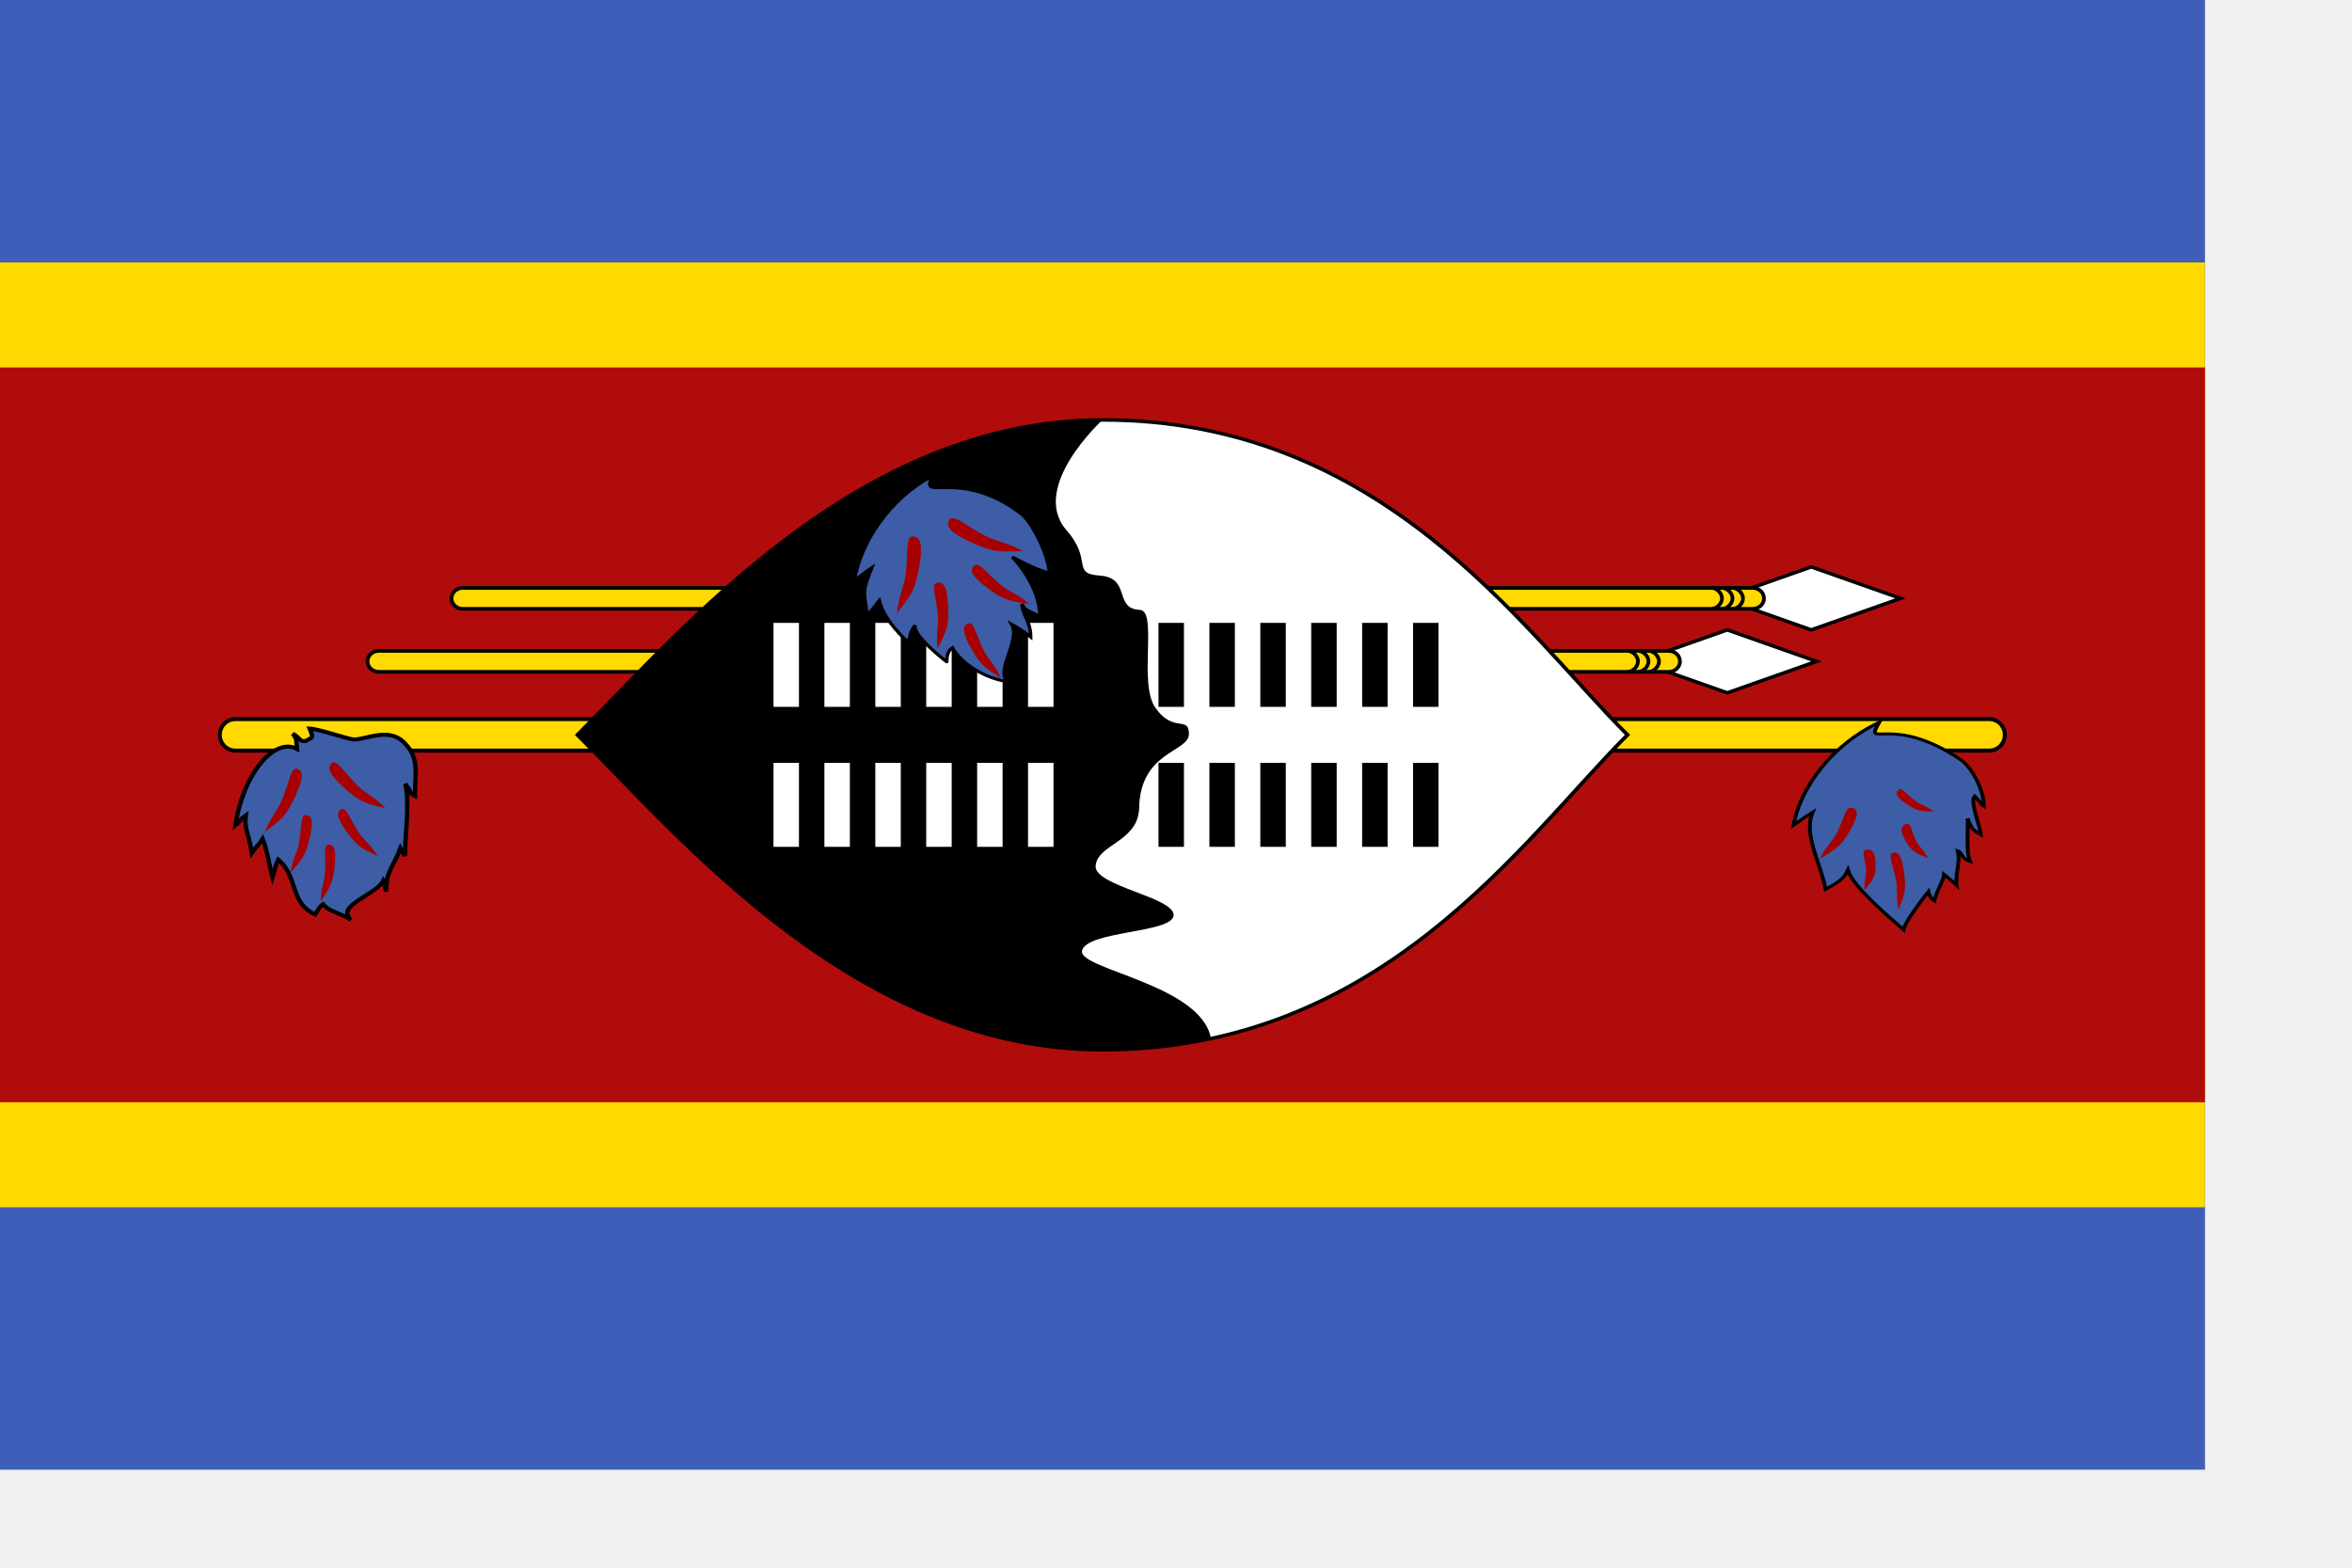
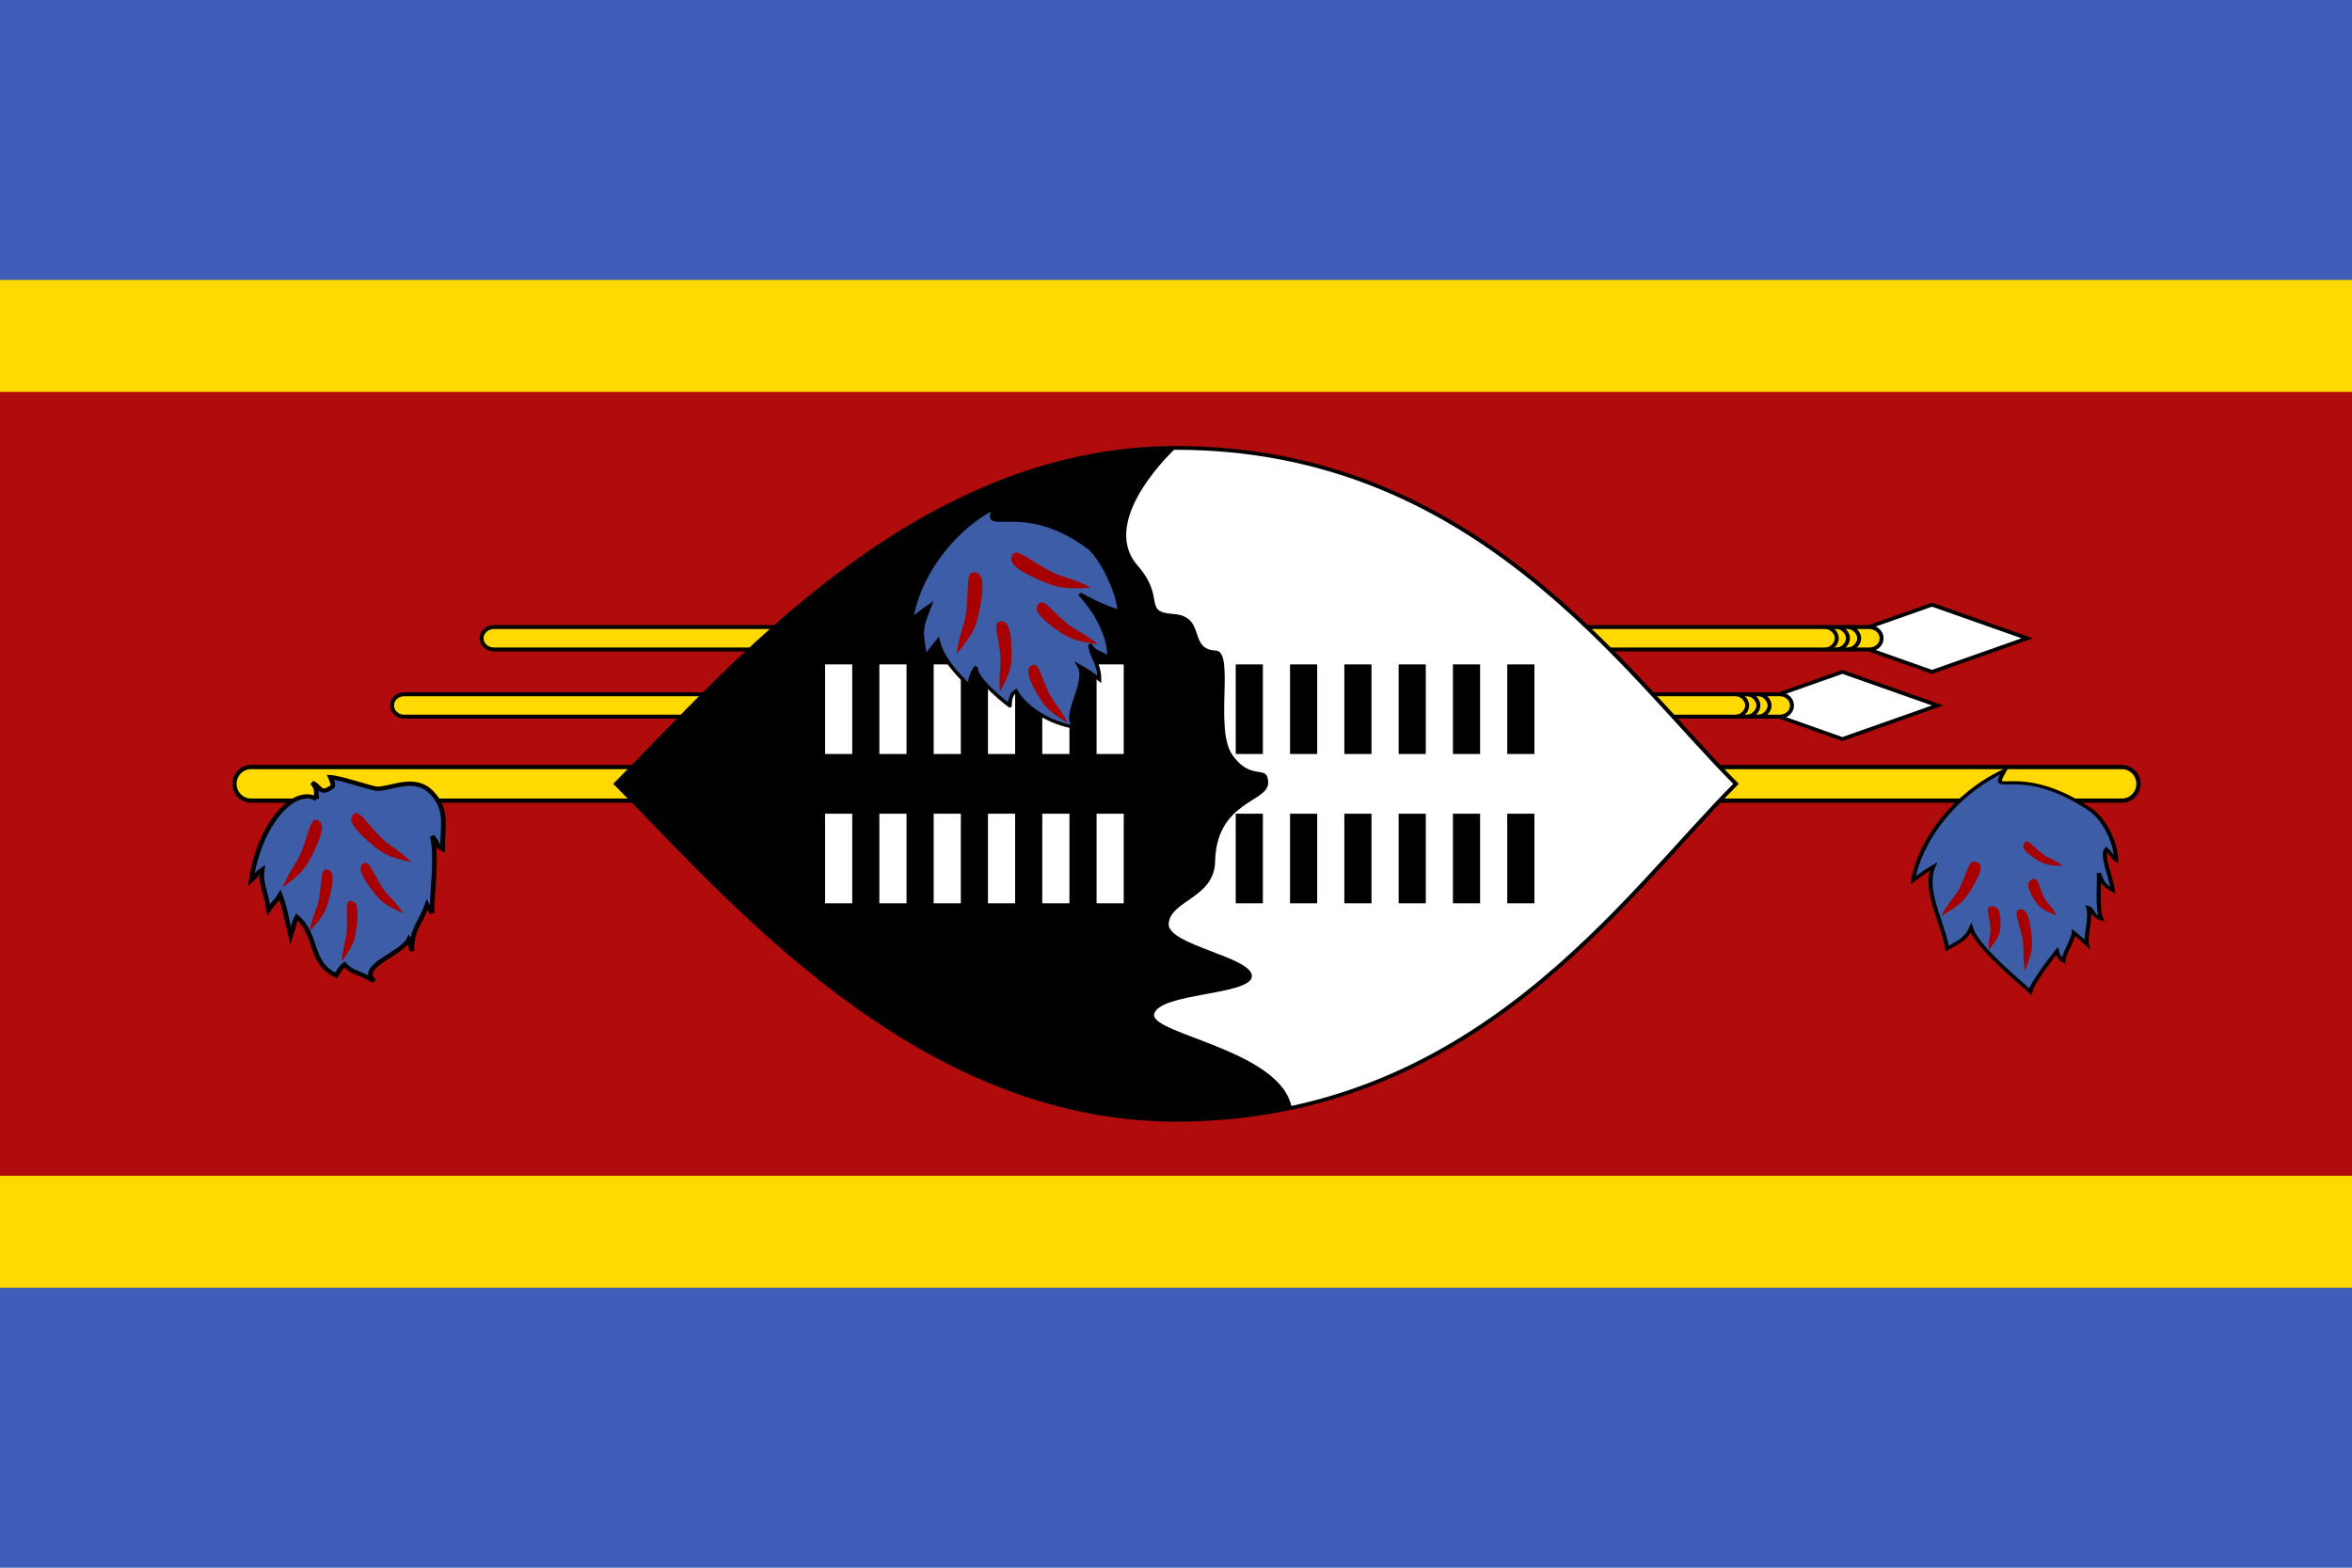
- <svg xmlns="http://www.w3.org/2000/svg" height="140mm" id="svg548" width="210mm">
+ <svg xmlns="http://www.w3.org/2000/svg" height="131.25mm" id="svg548" width="196.875mm" version="1.1">
  <defs id="defs550" />
-   <rect height="496.063" id="rect585" style="font-size:12;fill:#3e5eb9;fill-rule:evenodd;stroke-width:1pt;stroke:none;stroke-opacity:1;fill-opacity:1;" width="744.094" x="0" y="-0" />
-   <rect height="318.898" id="rect966" style="font-size:12;fill:#ffd900;fill-rule:evenodd;stroke-width:1pt;stroke:none;stroke-opacity:1;fill-opacity:1;" width="744.094" x="0" y="88.583" />
-   <rect height="248.032" id="rect967" style="font-size:12;fill:#b10c0c;fill-rule:evenodd;stroke-width:1pt;stroke:none;stroke-opacity:1;fill-opacity:1;" width="744.094" x="0" y="124.016" />
-   <rect height="10.63" id="rect969" rx="5.238" ry="5.315" style="font-size:12;fill:#ffd900;fill-rule:evenodd;stroke:#000000;stroke-width:1.339;" width="602.362" x="74.178" y="242.717" />
-   <g id="g978" transform="translate(-609.4489,-24.80314)">
-     <path d="M -106.299 265.748 L -194.882 301.181 L -106.299 336.614 L -17.716 301.181 L -106.299 265.748 z " id="path971" style="font-size:12;fill:#ffffff;fill-rule:evenodd;stroke-width:3.914;stroke:#000000;stroke-opacity:1;fill-opacity:1;stroke-dasharray:none;" transform="matrix(0.340001,0,0,0.300002,1256.811,136.4168)" />
-     <rect height="7.087" id="rect968" rx="3.851" ry="3.543" style="font-size:12;fill:#ffd900;fill-rule:evenodd;stroke:#000000;stroke-width:1.25;stroke-dasharray:none;" width="442.913" x="761.811" y="223.228" />
-     <path d="M 1224.44 279.921 C 1220.9 279.921 1217.35 276.377 1217.35 272.834 C 1217.35 269.291 1220.9 265.747 1224.44 265.747 " id="path975" style="font-size:12;fill:none;fill-rule:evenodd;stroke-width:2.5;stroke:#000000;stroke-opacity:1;stroke-dasharray:none;" transform="matrix(-0.500011,0,0,0.500001,1806.328,90.35433)" />
-     <path d="M 1224.44 279.921 C 1220.9 279.921 1217.35 276.377 1217.35 272.834 C 1217.35 269.291 1220.9 265.747 1224.44 265.747 " id="path976" style="font-size:12;fill:none;fill-rule:evenodd;stroke-width:2.5;stroke:#000000;stroke-opacity:1;stroke-dasharray:none;" transform="matrix(-0.500011,0,0,0.500001,1802.785,90.35418)" />
-     <path d="M 1224.44 279.921 C 1220.9 279.921 1217.35 276.377 1217.35 272.834 C 1217.35 269.291 1220.9 265.747 1224.44 265.747 " id="path977" style="font-size:12;fill:none;fill-rule:evenodd;stroke-width:2.5;stroke:#000000;stroke-opacity:1;stroke-dasharray:none;" transform="matrix(-0.500011,0,0,0.500001,1799.241,90.3546)" />
+   <rect height="496.063" id="rect585" style="font-size:12px;fill:#3e5eb9;fill-opacity:1;fill-rule:evenodd;stroke:none;stroke-width:1pt;stroke-opacity:1" width="744.094" x="0" y="0" />
+   <rect height="318.898" id="rect966" style="font-size:12px;fill:#ffd900;fill-opacity:1;fill-rule:evenodd;stroke:none;stroke-width:1pt;stroke-opacity:1" width="744.094" x="0" y="88.583" />
+   <rect height="248.032" id="rect967" style="font-size:12px;fill:#b10c0c;fill-opacity:1;fill-rule:evenodd;stroke:none;stroke-width:1pt;stroke-opacity:1" width="744.094" x="0" y="124.016" />
+   <rect height="10.63" id="rect969" rx="5.238" ry="5.315" style="font-size:12px;fill:#ffd900;fill-rule:evenodd;stroke:#000000;stroke-width:1.339" width="602.362" x="74.178" y="242.717" />
+   <g id="g978" transform="translate(-609.4489,-24.80302)">
+     <path d="m -106.299,265.748 -88.583,35.433 88.583,35.433 88.582,-35.433 z" id="path971" style="font-size:12px;fill:#ffffff;fill-opacity:1;fill-rule:evenodd;stroke:#000000;stroke-width:3.914;stroke-dasharray:none;stroke-opacity:1" transform="matrix(0.340001,0,0,0.300002,1256.811,136.4168)" />
+     <rect height="7.087" id="rect968" rx="3.851" ry="3.543" style="font-size:12px;fill:#ffd900;fill-rule:evenodd;stroke:#000000;stroke-width:1.25;stroke-dasharray:none" width="442.913" x="761.811" y="223.228" />
+     <path d="m 1224.44,279.921 c -3.54,0 -7.09,-3.544 -7.09,-7.087 0,-3.543 3.55,-7.087 7.09,-7.087" id="path975" style="font-size:12px;fill:none;fill-rule:evenodd;stroke:#000000;stroke-width:2.5;stroke-dasharray:none;stroke-opacity:1" transform="matrix(-0.500011,0,0,0.500001,1806.328,90.35433)" />
+     <path d="m 1224.44,279.921 c -3.54,0 -7.09,-3.544 -7.09,-7.087 0,-3.543 3.55,-7.087 7.09,-7.087" id="path976" style="font-size:12px;fill:none;fill-rule:evenodd;stroke:#000000;stroke-width:2.5;stroke-dasharray:none;stroke-opacity:1" transform="matrix(-0.500011,0,0,0.500001,1802.785,90.35418)" />
+     <path d="m 1224.44,279.921 c -3.54,0 -7.09,-3.544 -7.09,-7.087 0,-3.543 3.55,-7.087 7.09,-7.087" id="path977" style="font-size:12px;fill:none;fill-rule:evenodd;stroke:#000000;stroke-width:2.5;stroke-dasharray:none;stroke-opacity:1" transform="matrix(-0.500011,0,0,0.500001,1799.241,90.3546)" />
  </g>
-   <g id="g984" transform="translate(-637.7953,-3.543411)">
-     <path d="M -106.299 265.748 L -194.882 301.181 L -106.299 336.614 L -17.716 301.181 L -106.299 265.748 z " id="path985" style="font-size:12;fill:#ffffff;fill-rule:evenodd;stroke-width:3.914;stroke:#000000;stroke-opacity:1;fill-opacity:1;stroke-dasharray:none;" transform="matrix(0.340001,0,0,0.300002,1256.811,136.4168)" />
-     <rect height="7.087" id="rect986" rx="3.851" ry="3.543" style="font-size:12;fill:#ffd900;fill-rule:evenodd;stroke:#000000;stroke-width:1.25;stroke-dasharray:none;" width="442.913" x="761.811" y="223.228" />
-     <path d="M 1224.44 279.921 C 1220.9 279.921 1217.35 276.377 1217.35 272.834 C 1217.35 269.291 1220.9 265.747 1224.44 265.747 " id="path987" style="font-size:12;fill:none;fill-rule:evenodd;stroke-width:2.5;stroke:#000000;stroke-opacity:1;stroke-dasharray:none;" transform="matrix(-0.500011,0,0,0.500001,1806.328,90.35433)" />
-     <path d="M 1224.44 279.921 C 1220.9 279.921 1217.35 276.377 1217.35 272.834 C 1217.35 269.291 1220.9 265.747 1224.44 265.747 " id="path988" style="font-size:12;fill:none;fill-rule:evenodd;stroke-width:2.5;stroke:#000000;stroke-opacity:1;stroke-dasharray:none;" transform="matrix(-0.500011,0,0,0.500001,1802.785,90.35418)" />
-     <path d="M 1224.44 279.921 C 1220.9 279.921 1217.35 276.377 1217.35 272.834 C 1217.35 269.291 1220.9 265.747 1224.44 265.747 " id="path989" style="font-size:12;fill:none;fill-rule:evenodd;stroke-width:2.5;stroke:#000000;stroke-opacity:1;stroke-dasharray:none;" transform="matrix(-0.500011,0,0,0.500001,1799.241,90.3546)" />
+   <g id="g984" transform="translate(-637.7953,-3.543288)">
+     <path d="m -106.299,265.748 -88.583,35.433 88.583,35.433 88.582,-35.433 z" id="path985" style="font-size:12px;fill:#ffffff;fill-opacity:1;fill-rule:evenodd;stroke:#000000;stroke-width:3.914;stroke-dasharray:none;stroke-opacity:1" transform="matrix(0.340001,0,0,0.300002,1256.811,136.4168)" />
+     <rect height="7.087" id="rect986" rx="3.851" ry="3.543" style="font-size:12px;fill:#ffd900;fill-rule:evenodd;stroke:#000000;stroke-width:1.25;stroke-dasharray:none" width="442.913" x="761.811" y="223.228" />
+     <path d="m 1224.44,279.921 c -3.54,0 -7.09,-3.544 -7.09,-7.087 0,-3.543 3.55,-7.087 7.09,-7.087" id="path987" style="font-size:12px;fill:none;fill-rule:evenodd;stroke:#000000;stroke-width:2.5;stroke-dasharray:none;stroke-opacity:1" transform="matrix(-0.500011,0,0,0.500001,1806.328,90.35433)" />
+     <path d="m 1224.44,279.921 c -3.54,0 -7.09,-3.544 -7.09,-7.087 0,-3.543 3.55,-7.087 7.09,-7.087" id="path988" style="font-size:12px;fill:none;fill-rule:evenodd;stroke:#000000;stroke-width:2.5;stroke-dasharray:none;stroke-opacity:1" transform="matrix(-0.500011,0,0,0.500001,1802.785,90.35418)" />
+     <path d="m 1224.44,279.921 c -3.54,0 -7.09,-3.544 -7.09,-7.087 0,-3.543 3.55,-7.087 7.09,-7.087" id="path989" style="font-size:12px;fill:none;fill-rule:evenodd;stroke:#000000;stroke-width:2.5;stroke-dasharray:none;stroke-opacity:1" transform="matrix(-0.500011,0,0,0.500001,1799.241,90.3546)" />
  </g>
-   <g id="g943" transform="matrix(0.468013,0,0,0.470093,345.6805,251.5207)">
-     <path d="M 338.066 -0.416 C 332.495 12.025 342.341 -4.554 366.365 16.274 C 370.817 20.144 374.707 30.364 374.707 37.451 C 373.577 36.476 372.738 34.307 371.493 32.899 C 369.75 35.151 373.157 45.475 373.655 50.356 C 369.899 47.645 370.261 46.362 369.013 43.032 C 369.262 47.058 368.368 58.148 369.862 62.418 C 366.902 61.329 367.098 58.255 365.552 57.638 C 366.604 62.472 364.636 67.732 365.158 73.166 C 363.428 70.958 361.585 69.228 360.782 68.337 C 360.647 70.925 357.455 77.725 357.382 80.172 C 355.914 79.028 355.516 77.245 355.271 76.045 C 353.447 79.001 346.963 89.917 346.547 93.247 C 341.551 87.558 328.754 73.702 327.088 66.348 C 325.615 70.523 323.484 71.931 319.271 74.98 C 317.606 63.324 311.38 50.224 314.71 40.233 C 312.351 42.037 310.408 43.841 308.05 46.061 C 310.284 29.181 321.678 9.387 338.066 -0.416 z " id="path925" style="fill:#3d5da7;fill-rule:evenodd;stroke:black;stroke-opacity:1;stroke-width:1pt;stroke-linejoin:miter;stroke-linecap:butt;fill-opacity:1;" transform="matrix(2.058631,0,0,1.589422,-79.54089,-15.73869)" />
-     <path d="M 273.498 33.156 C 253.933 33.819 246.343 31.491 233.743 31.907 C 211.58 32.616 195.653 36.316 195.653 31.491 C 195.653 26.665 203.659 24.414 225.834 24.414 C 248.008 24.414 253.516 25.833 273.498 33.156 z " id="path938" style="font-size:12;fill:#a70000;fill-rule:evenodd;stroke-width:1pt;fill-opacity:1;" transform="matrix(-0.276657,0.475558,-0.981454,-0.259237,681.8329,-39.92822)" />
-     <path d="M 273.498 33.156 C 253.933 33.819 246.343 31.491 233.743 31.907 C 211.58 32.616 195.653 36.316 195.653 31.491 C 195.653 26.665 203.659 24.414 225.834 24.414 C 248.008 24.414 253.516 25.833 273.498 33.156 z " id="path939" style="font-size:12;fill:#a70000;fill-rule:evenodd;stroke-width:1pt;fill-opacity:1;" transform="matrix(5.951380e-4,0.371544,-0.904786,8.268648e-2,635.6661,-0.247017)" />
-     <path d="M 273.498 33.156 C 253.933 33.819 246.343 31.491 233.743 31.907 C 211.58 32.616 195.653 36.316 195.653 31.491 C 195.653 26.665 203.659 24.414 225.834 24.414 C 248.008 24.414 253.516 25.833 273.498 33.156 z " id="path940" style="font-size:12;fill:#a70000;fill-rule:evenodd;stroke-width:1pt;fill-opacity:1;" transform="matrix(6.912644e-2,0.522143,-0.838604,0.216493,639.1691,-31.72491)" />
-     <path d="M 273.498 33.156 C 253.933 33.819 246.343 31.491 233.743 31.907 C 211.58 32.616 195.653 36.316 195.653 31.491 C 195.653 26.665 203.659 24.414 225.834 24.414 C 248.008 24.414 253.516 25.833 273.498 33.156 z " id="path941" style="font-size:12;fill:#a70000;fill-rule:evenodd;stroke-width:1pt;fill-opacity:1;" transform="matrix(0.320317,0.211522,0.45182,-0.559948,553.0942,8.394493)" />
-     <path d="M 273.498 33.156 C 253.933 33.819 246.343 31.491 233.743 31.907 C 211.58 32.616 195.653 36.316 195.653 31.491 C 195.653 26.665 203.659 24.414 225.834 24.414 C 248.008 24.414 253.516 25.833 273.498 33.156 z " id="path942" style="font-size:12;fill:#a70000;fill-rule:evenodd;stroke-width:1pt;fill-opacity:1;" transform="matrix(0.188149,0.320913,0.808386,-0.337905,573.209,4.559387)" />
+   <g id="g943" transform="matrix(0.468013,0,0,0.470093,345.6805,251.5208)">
+     <path d="m 338.066,-0.416 c -5.571,12.442 4.275,-4.138 28.299,16.691 4.452,3.87 8.342,14.09 8.342,21.177 -1.13,-0.975 -1.969,-3.144 -3.214,-4.552 -1.743,2.253 1.664,12.577 2.162,17.457 -3.756,-2.711 -3.394,-3.994 -4.642,-7.324 0.249,4.026 -0.645,15.116 0.849,19.386 -2.96,-1.09 -2.764,-4.163 -4.31,-4.78 1.052,4.834 -0.916,10.094 -0.394,15.528 -1.73,-2.208 -3.573,-3.938 -4.376,-4.829 -0.135,2.588 -3.327,9.388 -3.4,11.835 -1.468,-1.144 -1.866,-2.926 -2.111,-4.127 -1.824,2.955 -8.308,13.872 -8.724,17.202 -4.996,-5.689 -17.793,-19.545 -19.459,-26.899 -1.473,4.175 -3.604,5.583 -7.817,8.632 -1.665,-11.656 -7.891,-24.756 -4.561,-34.747 -2.359,1.804 -4.302,3.608 -6.66,5.828 2.234,-16.88 13.628,-36.674 30.016,-46.477 z" id="path925" style="fill:#3d5da7;fill-opacity:1;fill-rule:evenodd;stroke:#000000;stroke-width:1pt;stroke-linecap:butt;stroke-linejoin:miter;stroke-opacity:1" transform="matrix(2.058631,0,0,1.589422,-79.54089,-15.73869)" />
+     <path d="m 273.498,33.156 c -19.565,0.663 -27.155,-1.665 -39.755,-1.249 -22.163,0.709 -38.09,4.409 -38.09,-0.416 0,-4.826 8.006,-7.077 30.181,-7.077 22.174,0 27.682,1.419 47.664,8.742 z" id="path938" style="font-size:12px;fill:#a70000;fill-opacity:1;fill-rule:evenodd;stroke-width:1pt" transform="matrix(-0.276657,0.475558,-0.981454,-0.259237,681.8329,-39.92822)" />
+     <path d="m 273.498,33.156 c -19.565,0.663 -27.155,-1.665 -39.755,-1.249 -22.163,0.709 -38.09,4.409 -38.09,-0.416 0,-4.826 8.006,-7.077 30.181,-7.077 22.174,0 27.682,1.419 47.664,8.742 z" id="path939" style="font-size:12px;fill:#a70000;fill-opacity:1;fill-rule:evenodd;stroke-width:1pt" transform="matrix(5.95138e-4,0.371544,-0.904786,0.08268648,635.6661,-0.247017)" />
+     <path d="m 273.498,33.156 c -19.565,0.663 -27.155,-1.665 -39.755,-1.249 -22.163,0.709 -38.09,4.409 -38.09,-0.416 0,-4.826 8.006,-7.077 30.181,-7.077 22.174,0 27.682,1.419 47.664,8.742 z" id="path940" style="font-size:12px;fill:#a70000;fill-opacity:1;fill-rule:evenodd;stroke-width:1pt" transform="matrix(0.06912644,0.522143,-0.838604,0.216493,639.1691,-31.72491)" />
+     <path d="m 273.498,33.156 c -19.565,0.663 -27.155,-1.665 -39.755,-1.249 -22.163,0.709 -38.09,4.409 -38.09,-0.416 0,-4.826 8.006,-7.077 30.181,-7.077 22.174,0 27.682,1.419 47.664,8.742 z" id="path941" style="font-size:12px;fill:#a70000;fill-opacity:1;fill-rule:evenodd;stroke-width:1pt" transform="matrix(0.320317,0.211522,0.45182,-0.559948,553.0942,8.394493)" />
+     <path d="m 273.498,33.156 c -19.565,0.663 -27.155,-1.665 -39.755,-1.249 -22.163,0.709 -38.09,4.409 -38.09,-0.416 0,-4.826 8.006,-7.077 30.181,-7.077 22.174,0 27.682,1.419 47.664,8.742 z" id="path942" style="font-size:12px;fill:#a70000;fill-opacity:1;fill-rule:evenodd;stroke-width:1pt" transform="matrix(0.188149,0.320913,0.808386,-0.337905,573.209,4.559387)" />
  </g>
-   <g id="g950" transform="matrix(0.458529,0,0,0.469257,-110.5911,247.8502)">
-     <path d="M 329.598 20.703 C 329.326 18.041 329.851 17.723 328.34 15.714 C 330.54 16.712 330.624 19.363 333.299 17.481 C 334.282 16.93 334.71 16.913 333.516 13.955 C 336.306 14.095 345.443 17.491 346.906 17.569 C 350.748 17.76 357.761 13.196 362.629 18.809 C 367.301 23.926 365.741 29.238 365.741 36.325 C 363.864 35.35 364.768 34.87 362.776 32.336 C 364.27 38.531 362.696 49.699 362.696 56.27 C 361.929 54.685 362.042 55.373 361.292 53.733 C 359.3 59.729 356.912 60.964 356.912 68.05 C 356.193 65.271 356.887 65.859 356.087 64.397 C 354.151 68.949 341.162 72.84 346.167 77.429 C 341.649 74.559 339.668 74.86 337.619 72.279 C 336.737 72.896 336.035 74.064 335.215 75.666 C 327.272 71.706 330.112 63.165 323.889 57.46 C 322.812 59.852 323.303 59.505 322.139 63.398 C 320.879 57.991 320.535 54.554 319.118 50.579 C 317.895 52.783 318.005 51.938 315.785 55.268 C 314.867 48.681 313.372 47.126 313.963 42.767 C 311.604 44.571 313.148 43.841 310.79 46.061 C 313.024 29.181 322.674 16.708 329.598 20.703 z " id="path926" style="fill:#3d5da7;fill-rule:evenodd;stroke:black;stroke-opacity:1;stroke-width:1pt;stroke-linejoin:miter;stroke-linecap:butt;fill-opacity:1;" transform="matrix(2.40293,0,0,2.166935,-332.3264,-34.37559)" />
-     <path d="M 273.498 33.156 C 253.933 33.819 246.343 31.491 233.743 31.907 C 211.58 32.616 195.653 36.316 195.653 31.491 C 195.653 26.665 203.659 24.414 225.834 24.414 C 248.008 24.414 253.516 25.833 273.498 33.156 z " id="path928" style="font-size:12;fill:#a70000;fill-rule:evenodd;stroke-width:1pt;fill-opacity:1;" transform="matrix(-0.28442,0.590521,-0.977125,-0.336744,546.3839,-80.15939)" />
-     <path d="M 273.498 33.156 C 253.933 33.819 246.343 31.491 233.743 31.907 C 211.58 32.616 195.653 36.316 195.653 31.491 C 195.653 26.665 203.659 24.414 225.834 24.414 C 248.008 24.414 253.516 25.833 273.498 33.156 z " id="path929" style="font-size:12;fill:#a70000;fill-rule:evenodd;stroke-width:1pt;fill-opacity:1;" transform="matrix(-0.131478,0.536393,-0.907928,-9.700552e-2,520.879,-43.83943)" />
-     <path d="M 273.498 33.156 C 253.933 33.819 246.343 31.491 233.743 31.907 C 211.58 32.616 195.653 36.316 195.653 31.491 C 195.653 26.665 203.659 24.414 225.834 24.414 C 248.008 24.414 253.516 25.833 273.498 33.156 z " id="path930" style="font-size:12;fill:#a70000;fill-rule:evenodd;stroke-width:1pt;fill-opacity:1;" transform="matrix(-5.773070e-2,0.523526,-0.866044,9.690915e-3,521.5908,-23.37511)" />
-     <path d="M 273.498 33.156 C 253.933 33.819 246.343 31.491 233.743 31.907 C 211.58 32.616 195.653 36.316 195.653 31.491 C 195.653 26.665 203.659 24.414 225.834 24.414 C 248.008 24.414 253.516 25.833 273.498 33.156 z " id="path931" style="font-size:12;fill:#a70000;fill-rule:evenodd;stroke-width:1pt;fill-opacity:1;" transform="matrix(0.49337,0.431504,0.766549,-0.693234,364.558,-41.83645)" />
-     <path d="M 273.498 33.156 C 253.933 33.819 246.343 31.491 233.743 31.907 C 211.58 32.616 195.653 36.316 195.653 31.491 C 195.653 26.665 203.659 24.414 225.834 24.414 C 248.008 24.414 253.516 25.833 273.498 33.156 z " id="path932" style="font-size:12;fill:#a70000;fill-rule:evenodd;stroke-width:1pt;fill-opacity:1;" transform="matrix(0.331456,0.441747,0.796999,-0.445574,402.2715,-18.44129)" />
+   <g id="g950" transform="matrix(0.458529,0,0,0.469257,-110.5911,247.8503)">
+     <path d="m 329.598,20.703 c -0.272,-2.662 0.253,-2.981 -1.258,-4.989 2.2,0.997 2.284,3.649 4.959,1.767 0.983,-0.551 1.411,-0.569 0.217,-3.526 2.79,0.14 11.927,3.535 13.39,3.614 3.842,0.191 10.855,-4.373 15.723,1.239 4.672,5.117 3.112,10.429 3.112,17.516 -1.877,-0.975 -0.973,-1.455 -2.965,-3.989 1.494,6.195 -0.08,17.364 -0.08,23.934 -0.767,-1.584 -0.654,-0.896 -1.404,-2.537 -1.992,5.997 -4.38,7.231 -4.38,14.318 -0.719,-2.779 -0.025,-2.192 -0.825,-3.654 -1.936,4.552 -14.925,8.444 -9.92,13.033 -4.518,-2.87 -6.499,-2.569 -8.548,-5.15 -0.882,0.617 -1.584,1.785 -2.404,3.387 -7.943,-3.96 -5.103,-12.501 -11.326,-18.206 -1.077,2.392 -0.586,2.045 -1.75,5.938 -1.26,-5.408 -1.604,-8.844 -3.021,-12.819 -1.223,2.204 -1.113,1.359 -3.333,4.689 -0.918,-6.587 -2.413,-8.142 -1.822,-12.501 -2.359,1.804 -0.815,1.073 -3.173,3.293 2.234,-16.88 11.884,-29.352 18.808,-25.358 z" id="path926" style="fill:#3d5da7;fill-opacity:1;fill-rule:evenodd;stroke:#000000;stroke-width:1pt;stroke-linecap:butt;stroke-linejoin:miter;stroke-opacity:1" transform="matrix(2.40293,0,0,2.166935,-332.3264,-34.37559)" />
+     <path d="m 273.498,33.156 c -19.565,0.663 -27.155,-1.665 -39.755,-1.249 -22.163,0.709 -38.09,4.409 -38.09,-0.416 0,-4.826 8.006,-7.077 30.181,-7.077 22.174,0 27.682,1.419 47.664,8.742 z" id="path928" style="font-size:12px;fill:#a70000;fill-opacity:1;fill-rule:evenodd;stroke-width:1pt" transform="matrix(-0.28442,0.590521,-0.977125,-0.336744,546.3839,-80.15939)" />
+     <path d="m 273.498,33.156 c -19.565,0.663 -27.155,-1.665 -39.755,-1.249 -22.163,0.709 -38.09,4.409 -38.09,-0.416 0,-4.826 8.006,-7.077 30.181,-7.077 22.174,0 27.682,1.419 47.664,8.742 z" id="path929" style="font-size:12px;fill:#a70000;fill-opacity:1;fill-rule:evenodd;stroke-width:1pt" transform="matrix(-0.131478,0.536393,-0.907928,-0.09700552,520.879,-43.83943)" />
+     <path d="m 273.498,33.156 c -19.565,0.663 -27.155,-1.665 -39.755,-1.249 -22.163,0.709 -38.09,4.409 -38.09,-0.416 0,-4.826 8.006,-7.077 30.181,-7.077 22.174,0 27.682,1.419 47.664,8.742 z" id="path930" style="font-size:12px;fill:#a70000;fill-opacity:1;fill-rule:evenodd;stroke-width:1pt" transform="matrix(-0.0577307,0.523526,-0.866044,0.00969092,521.5908,-23.37511)" />
+     <path d="m 273.498,33.156 c -19.565,0.663 -27.155,-1.665 -39.755,-1.249 -22.163,0.709 -38.09,4.409 -38.09,-0.416 0,-4.826 8.006,-7.077 30.181,-7.077 22.174,0 27.682,1.419 47.664,8.742 z" id="path931" style="font-size:12px;fill:#a70000;fill-opacity:1;fill-rule:evenodd;stroke-width:1pt" transform="matrix(0.49337,0.431504,0.766549,-0.693234,364.558,-41.83645)" />
+     <path d="m 273.498,33.156 c -19.565,0.663 -27.155,-1.665 -39.755,-1.249 -22.163,0.709 -38.09,4.409 -38.09,-0.416 0,-4.826 8.006,-7.077 30.181,-7.077 22.174,0 27.682,1.419 47.664,8.742 z" id="path932" style="font-size:12px;fill:#a70000;fill-opacity:1;fill-rule:evenodd;stroke-width:1pt" transform="matrix(0.331456,0.441747,0.796999,-0.445574,402.2715,-18.44129)" />
  </g>
-   <g id="g1018">
-     <path d="M 637.795 230.315 C 584.646 289.37 513.779 407.48 372.047 407.48 C 248.031 407.48 159.449 289.37 106.299 230.315 C 159.449 171.26 248.031 53.15 372.047 53.15 C 513.779 53.15 584.646 171.26 637.795 230.315 z " id="path552" style="font-size:12;fill:#ffffff;fill-rule:evenodd;stroke-width:1.976;stroke:#000000;stroke-opacity:1;stroke-dasharray:none;" transform="matrix(0.666667,0,0,0.6,124.016,109.8426)" />
-     <path d="M 353.498 114.777 C 367.638 132.448 355.831 139.572 370.798 140.732 C 386.582 142.02 377.635 159.404 390.912 160.008 C 400.194 160.458 389.985 201.66 398.921 215.255 C 408.023 229.429 415.646 219.408 415.806 229.648 C 415.964 240.238 391.033 239.17 390.596 271.794 C 389.865 290.594 369.557 291.798 368.588 303.895 C 367.383 315.273 408.596 321.661 408.047 331.847 C 407.482 342.002 363.546 340.412 361.633 351.993 C 360.652 362.395 421.992 370.921 426.924 401.006 C 417.771 404.332 391.73 407.463 372.047 407.48 C 248.038 407.589 159.449 289.37 106.299 230.315 C 159.449 171.26 248.031 53.15 372.047 53.15 C 372.047 53.15 335.234 90.523 353.498 114.777 z " id="path555" style="font-size:12;fill-rule:evenodd;stroke-width:1pt;" transform="matrix(0.666667,0,0,0.6,124.0159,109.8424)" />
-     <g id="g569" style="font-size:12;fill:#ffffff;" transform="matrix(0.484849,0,0,0.533333,183.7152,210.2362)">
-       <rect height="53.15" id="rect557" style="font-size:12;fill:#ffffff;fill-rule:evenodd;stroke-width:1pt;fill-opacity:1;" width="17.717" x="159.449" y="0" />
-       <rect height="53.15" id="rect558" style="font-size:12;fill:#ffffff;fill-rule:evenodd;stroke-width:1pt;fill-opacity:1;" width="17.717" x="159.449" y="88.583" />
-       <rect height="53.15" id="rect559" style="font-size:12;fill:#ffffff;fill-rule:evenodd;stroke-width:1pt;fill-opacity:1;" width="17.717" x="194.882" y="0" />
-       <rect height="53.15" id="rect560" style="font-size:12;fill:#ffffff;fill-rule:evenodd;stroke-width:1pt;fill-opacity:1;" width="17.717" x="194.882" y="88.583" />
-       <rect height="53.15" id="rect561" style="font-size:12;fill:#ffffff;fill-rule:evenodd;stroke-width:1pt;fill-opacity:1;" width="17.717" x="230.315" y="-0" />
-       <rect height="53.15" id="rect562" style="font-size:12;fill:#ffffff;fill-rule:evenodd;stroke-width:1pt;fill-opacity:1;" width="17.717" x="230.315" y="88.583" />
-       <rect height="53.15" id="rect563" style="font-size:12;fill:#ffffff;fill-rule:evenodd;stroke-width:1pt;fill-opacity:1;" width="17.717" x="265.748" y="0" />
-       <rect height="53.15" id="rect564" style="font-size:12;fill:#ffffff;fill-rule:evenodd;stroke-width:1pt;fill-opacity:1;" width="17.717" x="265.748" y="88.583" />
-       <rect height="53.15" id="rect565" style="font-size:12;fill:#ffffff;fill-rule:evenodd;stroke-width:1pt;fill-opacity:1;" width="17.717" x="301.181" y="-0" />
-       <rect height="53.15" id="rect566" style="font-size:12;fill:#ffffff;fill-rule:evenodd;stroke-width:1pt;fill-opacity:1;" width="17.717" x="301.181" y="88.583" />
-       <rect height="53.15" id="rect567" style="font-size:12;fill:#ffffff;fill-rule:evenodd;stroke-width:1pt;fill-opacity:1;" width="17.717" x="336.614" y="0" />
-       <rect height="53.15" id="rect568" style="font-size:12;fill:#ffffff;fill-rule:evenodd;stroke-width:1pt;fill-opacity:1;" width="17.717" x="336.614" y="88.583" />
+   <g id="g1018" transform="translate(0,1.2300001e-4)">
+     <path d="M 637.795,230.315 C 584.646,289.37 513.779,407.48 372.047,407.48 248.031,407.48 159.449,289.37 106.299,230.315 159.449,171.26 248.031,53.15 372.047,53.15 c 141.732,0 212.599,118.11 265.748,177.165 z" id="path552" style="font-size:12px;fill:#ffffff;fill-rule:evenodd;stroke:#000000;stroke-width:1.976;stroke-dasharray:none;stroke-opacity:1" transform="matrix(0.666667,0,0,0.6,124.016,109.8426)" />
+     <path d="m 353.498,114.777 c 14.14,17.671 2.333,24.795 17.3,25.955 15.784,1.288 6.837,18.672 20.114,19.276 9.282,0.45 -0.927,41.652 8.009,55.247 9.102,14.174 16.725,4.153 16.885,14.393 0.158,10.59 -24.773,9.522 -25.21,42.146 -0.731,18.8 -21.039,20.004 -22.008,32.101 -1.205,11.378 40.008,17.766 39.459,27.952 -0.565,10.155 -44.501,8.565 -46.414,20.146 -0.981,10.402 60.359,18.928 65.291,49.013 -9.153,3.326 -35.194,6.457 -54.877,6.474 C 248.038,407.589 159.449,289.37 106.299,230.315 159.449,171.26 248.031,53.15 372.047,53.15 c 0,0 -36.813,37.374 -18.549,61.627 z" id="path555" style="font-size:12px;fill-rule:evenodd;stroke-width:1pt" transform="matrix(0.666667,0,0,0.6,124.0159,109.8424)" />
+     <g id="g569" style="font-size:12px;fill:#ffffff" transform="matrix(0.484849,0,0,0.533333,183.7152,210.2362)">
+       <rect height="53.15" id="rect557" style="font-size:12px;fill:#ffffff;fill-opacity:1;fill-rule:evenodd;stroke-width:1pt" width="17.717" x="159.449" y="3.7999998e-05" />
+       <rect height="53.15" id="rect558" style="font-size:12px;fill:#ffffff;fill-opacity:1;fill-rule:evenodd;stroke-width:1pt" width="17.717" x="159.449" y="88.583" />
+       <rect height="53.15" id="rect559" style="font-size:12px;fill:#ffffff;fill-opacity:1;fill-rule:evenodd;stroke-width:1pt" width="17.717" x="194.882" y="9.8999997e-05" />
+       <rect height="53.15" id="rect560" style="font-size:12px;fill:#ffffff;fill-opacity:1;fill-rule:evenodd;stroke-width:1pt" width="17.717" x="194.882" y="88.583" />
+       <rect height="53.15" id="rect561" style="font-size:12px;fill:#ffffff;fill-opacity:1;fill-rule:evenodd;stroke-width:1pt" width="17.717" x="230.315" y="-1.5e-05" />
+       <rect height="53.15" id="rect562" style="font-size:12px;fill:#ffffff;fill-opacity:1;fill-rule:evenodd;stroke-width:1pt" width="17.717" x="230.315" y="88.583" />
+       <rect height="53.15" id="rect563" style="font-size:12px;fill:#ffffff;fill-opacity:1;fill-rule:evenodd;stroke-width:1pt" width="17.717" x="265.748" y="4.6000001e-05" />
+       <rect height="53.15" id="rect564" style="font-size:12px;fill:#ffffff;fill-opacity:1;fill-rule:evenodd;stroke-width:1pt" width="17.717" x="265.748" y="88.583" />
+       <rect height="53.15" id="rect565" style="font-size:12px;fill:#ffffff;fill-opacity:1;fill-rule:evenodd;stroke-width:1pt" width="17.717" x="301.181" y="-1.5e-05" />
+       <rect height="53.15" id="rect566" style="font-size:12px;fill:#ffffff;fill-opacity:1;fill-rule:evenodd;stroke-width:1pt" width="17.717" x="301.181" y="88.583" />
+       <rect height="53.15" id="rect567" style="font-size:12px;fill:#ffffff;fill-opacity:1;fill-rule:evenodd;stroke-width:1pt" width="17.717" x="336.614" y="4.6000001e-05" />
+       <rect height="53.15" id="rect568" style="font-size:12px;fill:#ffffff;fill-opacity:1;fill-rule:evenodd;stroke-width:1pt" width="17.717" x="336.614" y="88.583" />
    </g>
-     <g id="g586" style="font-size:12;" transform="matrix(0.484849,0,0,0.533333,313.6365,210.2362)">
-       <rect height="53.15" id="rect587" style="font-size:12;fill:#000000;fill-rule:evenodd;stroke-width:1pt;fill-opacity:1;" width="17.717" x="159.449" y="0" />
-       <rect height="53.15" id="rect588" style="font-size:12;fill:#000000;fill-rule:evenodd;stroke-width:1pt;fill-opacity:1;" width="17.717" x="159.449" y="88.583" />
-       <rect height="53.15" id="rect589" style="font-size:12;fill:#000000;fill-rule:evenodd;stroke-width:1pt;fill-opacity:1;" width="17.717" x="194.882" y="0" />
-       <rect height="53.15" id="rect590" style="font-size:12;fill:#000000;fill-rule:evenodd;stroke-width:1pt;fill-opacity:1;" width="17.717" x="194.882" y="88.583" />
-       <rect height="53.15" id="rect591" style="font-size:12;fill:#000000;fill-rule:evenodd;stroke-width:1pt;fill-opacity:1;" width="17.717" x="230.315" y="-0" />
-       <rect height="53.15" id="rect592" style="font-size:12;fill:#000000;fill-rule:evenodd;stroke-width:1pt;fill-opacity:1;" width="17.717" x="230.315" y="88.583" />
-       <rect height="53.15" id="rect593" style="font-size:12;fill:#000000;fill-rule:evenodd;stroke-width:1pt;fill-opacity:1;" width="17.717" x="265.748" y="0" />
-       <rect height="53.15" id="rect594" style="font-size:12;fill:#000000;fill-rule:evenodd;stroke-width:1pt;fill-opacity:1;" width="17.717" x="265.748" y="88.583" />
-       <rect height="53.15" id="rect595" style="font-size:12;fill:#000000;fill-rule:evenodd;stroke-width:1pt;fill-opacity:1;" width="17.717" x="301.181" y="-0" />
-       <rect height="53.15" id="rect596" style="font-size:12;fill:#000000;fill-rule:evenodd;stroke-width:1pt;fill-opacity:1;" width="17.717" x="301.181" y="88.583" />
-       <rect height="53.15" id="rect597" style="font-size:12;fill:#000000;fill-rule:evenodd;stroke-width:1pt;fill-opacity:1;" width="17.717" x="336.614" y="0" />
-       <rect height="53.15" id="rect598" style="font-size:12;fill:#000000;fill-rule:evenodd;stroke-width:1pt;fill-opacity:1;" width="17.717" x="336.614" y="88.583" />
+     <g id="g586" style="font-size:12px" transform="matrix(0.484849,0,0,0.533333,313.6365,210.2362)">
+       <rect height="53.15" id="rect587" style="font-size:12px;fill:#000000;fill-opacity:1;fill-rule:evenodd;stroke-width:1pt" width="17.717" x="159.449" y="3.7999998e-05" />
+       <rect height="53.15" id="rect588" style="font-size:12px;fill:#000000;fill-opacity:1;fill-rule:evenodd;stroke-width:1pt" width="17.717" x="159.449" y="88.583" />
+       <rect height="53.15" id="rect589" style="font-size:12px;fill:#000000;fill-opacity:1;fill-rule:evenodd;stroke-width:1pt" width="17.717" x="194.882" y="9.8999997e-05" />
+       <rect height="53.15" id="rect590" style="font-size:12px;fill:#000000;fill-opacity:1;fill-rule:evenodd;stroke-width:1pt" width="17.717" x="194.882" y="88.583" />
+       <rect height="53.15" id="rect591" style="font-size:12px;fill:#000000;fill-opacity:1;fill-rule:evenodd;stroke-width:1pt" width="17.717" x="230.315" y="-1.5e-05" />
+       <rect height="53.15" id="rect592" style="font-size:12px;fill:#000000;fill-opacity:1;fill-rule:evenodd;stroke-width:1pt" width="17.717" x="230.315" y="88.583" />
+       <rect height="53.15" id="rect593" style="font-size:12px;fill:#000000;fill-opacity:1;fill-rule:evenodd;stroke-width:1pt" width="17.717" x="265.748" y="4.6000001e-05" />
+       <rect height="53.15" id="rect594" style="font-size:12px;fill:#000000;fill-opacity:1;fill-rule:evenodd;stroke-width:1pt" width="17.717" x="265.748" y="88.583" />
+       <rect height="53.15" id="rect595" style="font-size:12px;fill:#000000;fill-opacity:1;fill-rule:evenodd;stroke-width:1pt" width="17.717" x="301.181" y="-1.5e-05" />
+       <rect height="53.15" id="rect596" style="font-size:12px;fill:#000000;fill-opacity:1;fill-rule:evenodd;stroke-width:1pt" width="17.717" x="301.181" y="88.583" />
+       <rect height="53.15" id="rect597" style="font-size:12px;fill:#000000;fill-opacity:1;fill-rule:evenodd;stroke-width:1pt" width="17.717" x="336.614" y="4.6000001e-05" />
+       <rect height="53.15" id="rect598" style="font-size:12px;fill:#000000;fill-opacity:1;fill-rule:evenodd;stroke-width:1pt" width="17.717" x="336.614" y="88.583" />
    </g>
  </g>
-   <g id="g957" transform="matrix(0.527158,0,0,0.516118,142.6729,160.8184)">
-     <path d="M 338.066 -0.416 C 332.495 12.025 347.82 -4.554 371.844 16.274 C 376.296 20.144 382.677 35.433 382.677 42.52 C 377.562 41.263 368.504 35.433 368.504 35.433 C 368.504 35.433 379.134 47.728 379.134 61.901 C 375.378 59.191 373.499 59.597 372.251 56.267 C 372.251 60.856 375.591 63.779 375.591 70.866 C 372.88 68.368 370.585 66.703 368.291 65.241 C 371.834 72.328 361.834 86.075 366.839 90.664 C 358.087 89.202 349.132 82.745 345.589 75.658 C 343.711 77.12 343.507 79.415 343.434 81.861 C 343.71 82.125 330.112 70.205 331.361 65.626 C 329.537 68.582 329.28 70.205 328.864 73.535 C 323.868 67.846 319.29 62.157 317.624 54.803 C 315.404 58.133 315.265 58.133 313.045 61.463 C 311.38 49.807 311.38 50.224 314.71 40.233 C 312.351 42.037 310.408 43.841 308.05 46.061 C 310.284 29.181 321.678 9.387 338.066 -0.416 z " id="path924" style="fill:#3d5da7;fill-rule:evenodd;stroke:black;stroke-opacity:1;stroke-width:1pt;stroke-linejoin:miter;stroke-linecap:butt;fill-opacity:1;" transform="matrix(1.671432,0,0,1.478311,-238.6252,0.199112)" />
-     <path d="M 273.498 33.156 C 253.933 33.819 246.343 31.491 233.743 31.907 C 211.58 32.616 195.653 36.316 195.653 31.491 C 195.653 26.665 203.659 24.414 225.834 24.414 C 248.008 24.414 253.516 25.833 273.498 33.156 z " id="path933" style="font-size:12;fill:#a70000;fill-rule:evenodd;stroke-width:1pt;fill-opacity:1;" transform="matrix(-0.111023,0.645975,-1.032059,-5.499046e-2,368.0553,-85.39377)" />
-     <path d="M 273.498 33.156 C 253.933 33.819 246.343 31.491 233.743 31.907 C 211.58 32.616 195.653 36.316 195.653 31.491 C 195.653 26.665 203.659 24.414 225.834 24.414 C 248.008 24.414 253.516 25.833 273.498 33.156 z " id="path934" style="font-size:12;fill:#a70000;fill-rule:evenodd;stroke-width:1pt;fill-opacity:1;" transform="matrix(2.113180e-2,0.551867,-0.899589,0.156468,353.5242,-43.45949)" />
-     <path d="M 273.498 33.156 C 253.933 33.819 246.343 31.491 233.743 31.907 C 211.58 32.616 195.653 36.316 195.653 31.491 C 195.653 26.665 203.659 24.414 225.834 24.414 C 248.008 24.414 253.516 25.833 273.498 33.156 z " id="path935" style="font-size:12;fill:#a70000;fill-rule:evenodd;stroke-width:1pt;fill-opacity:1;" transform="matrix(0.252816,0.462057,0.80443,-0.320963,274.2416,15.86573)" />
-     <path d="M 273.498 33.156 C 253.933 33.819 246.343 31.491 233.743 31.907 C 211.58 32.616 195.653 36.316 195.653 31.491 C 195.653 26.665 203.659 24.414 225.834 24.414 C 248.008 24.414 253.516 25.833 273.498 33.156 z " id="path936" style="font-size:12;fill:#a70000;fill-rule:evenodd;stroke-width:1pt;fill-opacity:1;" transform="matrix(0.593028,0.279155,0.546303,-0.877339,203.7838,1.463341)" />
-     <path d="M 273.498 33.156 C 253.933 33.819 246.343 31.491 233.743 31.907 C 211.58 32.616 195.653 36.316 195.653 31.491 C 195.653 26.665 203.659 24.414 225.834 24.414 C 248.008 24.414 253.516 25.833 273.498 33.156 z " id="path937" style="font-size:12;fill:#a70000;fill-rule:evenodd;stroke-width:1pt;fill-opacity:1;" transform="matrix(0.440176,0.333539,0.643699,-0.647607,246.4775,13.58279)" />
+   <g id="g957" transform="matrix(0.527158,0,0,0.516118,142.6729,160.8185)">
+     <path d="m 338.066,-0.416 c -5.571,12.442 9.754,-4.138 33.778,16.691 4.452,3.87 10.833,19.159 10.833,26.245 -5.115,-1.256 -14.173,-7.087 -14.173,-7.087 0,0 10.63,12.295 10.63,26.468 -3.756,-2.711 -5.635,-2.304 -6.883,-5.635 0,4.589 3.34,7.513 3.34,14.599 -2.711,-2.498 -5.006,-4.163 -7.3,-5.625 3.543,7.087 -6.457,20.834 -1.452,25.423 -8.752,-1.462 -17.707,-7.919 -21.25,-15.006 -1.878,1.462 -2.082,3.756 -2.155,6.203 0.276,0.264 -13.322,-11.656 -12.073,-16.235 -1.824,2.955 -2.081,4.579 -2.497,7.909 -4.996,-5.689 -9.574,-11.378 -11.24,-18.733 -2.22,3.33 -2.359,3.33 -4.579,6.66 -1.665,-11.656 -1.665,-11.24 1.665,-21.23 -2.359,1.804 -4.302,3.608 -6.66,5.828 2.234,-16.88 13.628,-36.674 30.016,-46.477 z" id="path924" style="fill:#3d5da7;fill-opacity:1;fill-rule:evenodd;stroke:#000000;stroke-width:1pt;stroke-linecap:butt;stroke-linejoin:miter;stroke-opacity:1" transform="matrix(1.671432,0,0,1.478311,-238.6252,0.199112)" />
+     <path d="m 273.498,33.156 c -19.565,0.663 -27.155,-1.665 -39.755,-1.249 -22.163,0.709 -38.09,4.409 -38.09,-0.416 0,-4.826 8.006,-7.077 30.181,-7.077 22.174,0 27.682,1.419 47.664,8.742 z" id="path933" style="font-size:12px;fill:#a70000;fill-opacity:1;fill-rule:evenodd;stroke-width:1pt" transform="matrix(-0.111023,0.645975,-1.032059,-0.05499046,368.0553,-85.39377)" />
+     <path d="m 273.498,33.156 c -19.565,0.663 -27.155,-1.665 -39.755,-1.249 -22.163,0.709 -38.09,4.409 -38.09,-0.416 0,-4.826 8.006,-7.077 30.181,-7.077 22.174,0 27.682,1.419 47.664,8.742 z" id="path934" style="font-size:12px;fill:#a70000;fill-opacity:1;fill-rule:evenodd;stroke-width:1pt" transform="matrix(0.0211318,0.551867,-0.899589,0.156468,353.5242,-43.45949)" />
+     <path d="m 273.498,33.156 c -19.565,0.663 -27.155,-1.665 -39.755,-1.249 -22.163,0.709 -38.09,4.409 -38.09,-0.416 0,-4.826 8.006,-7.077 30.181,-7.077 22.174,0 27.682,1.419 47.664,8.742 z" id="path935" style="font-size:12px;fill:#a70000;fill-opacity:1;fill-rule:evenodd;stroke-width:1pt" transform="matrix(0.252816,0.462057,0.80443,-0.320963,274.2416,15.86573)" />
+     <path d="m 273.498,33.156 c -19.565,0.663 -27.155,-1.665 -39.755,-1.249 -22.163,0.709 -38.09,4.409 -38.09,-0.416 0,-4.826 8.006,-7.077 30.181,-7.077 22.174,0 27.682,1.419 47.664,8.742 z" id="path936" style="font-size:12px;fill:#a70000;fill-opacity:1;fill-rule:evenodd;stroke-width:1pt" transform="matrix(0.593028,0.279155,0.546303,-0.877339,203.7838,1.463341)" />
+     <path d="m 273.498,33.156 c -19.565,0.663 -27.155,-1.665 -39.755,-1.249 -22.163,0.709 -38.09,4.409 -38.09,-0.416 0,-4.826 8.006,-7.077 30.181,-7.077 22.174,0 27.682,1.419 47.664,8.742 z" id="path937" style="font-size:12px;fill:#a70000;fill-opacity:1;fill-rule:evenodd;stroke-width:1pt" transform="matrix(0.440176,0.333539,0.643699,-0.647607,246.4775,13.58279)" />
  </g>
</svg>
